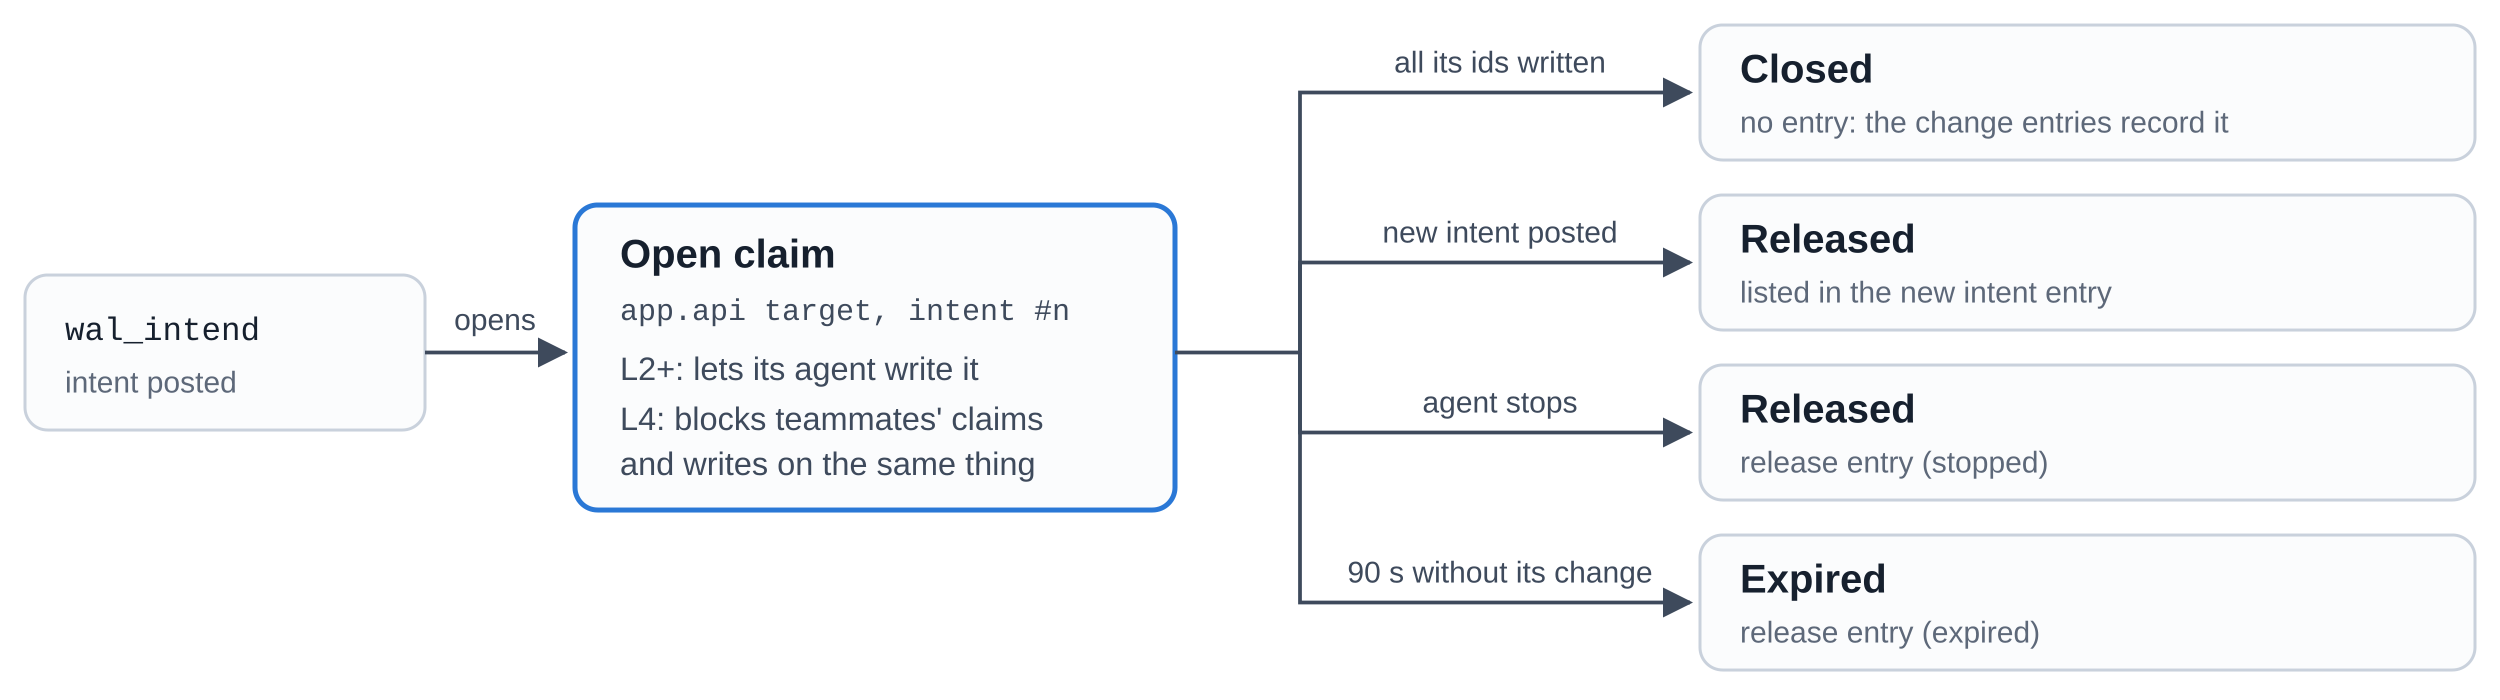
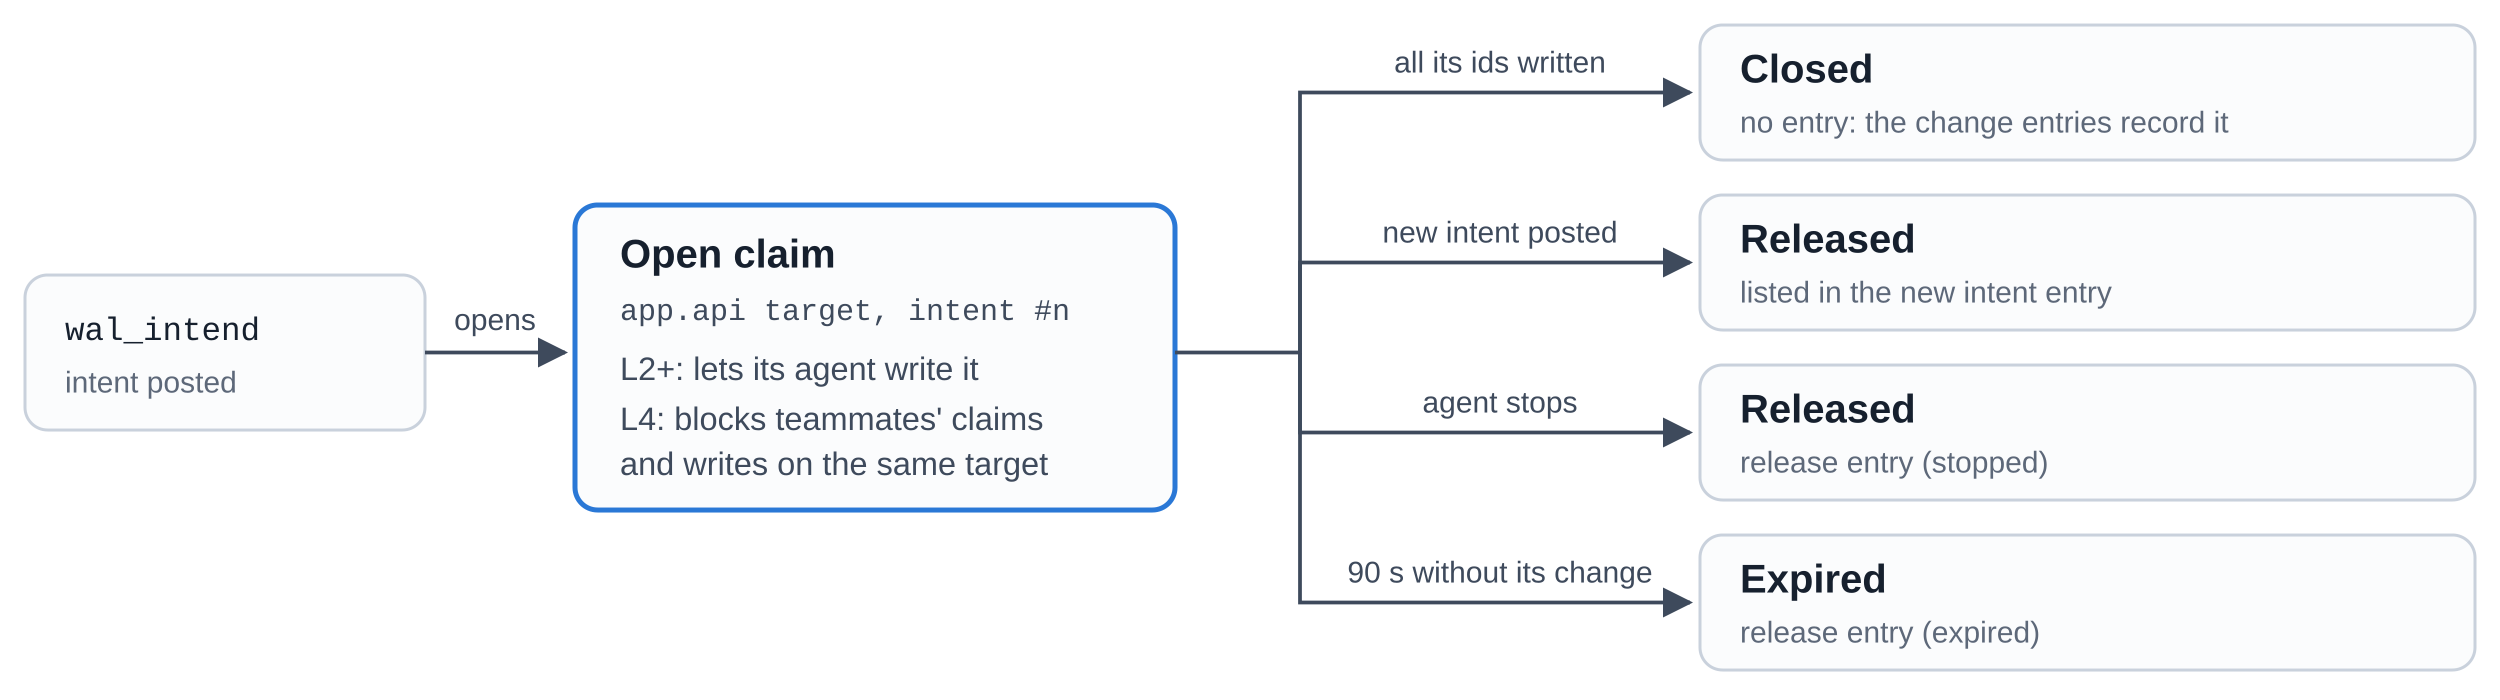
<svg xmlns="http://www.w3.org/2000/svg" viewBox="0 0 1000 280" role="img" aria-label="A claim opens when its intent is posted. It closes when its record ids have all been written, is released when the agent posts a new intent or stops, and expires after 90 seconds without its change.">
  <style>svg { background: #fbfcfd; }
/* SVG text and shapes */
.t-title { font: 600 16px "IBM Plex Sans Condensed", "IBM Plex Sans", "Arial Narrow", Arial, sans-serif; fill: #16202e; }
.t-body { font: 13px "IBM Plex Sans", system-ui, -apple-system, "Segoe UI", Arial, sans-serif; fill: #3e4a5c; }
.t-small { font: 12px "IBM Plex Sans", system-ui, -apple-system, "Segoe UI", Arial, sans-serif; fill: #5d6879; }
.t-mono { font: 500 13px "IBM Plex Mono", ui-monospace, Menlo, Consolas, "Courier New", monospace; fill: #16202e; }
.t-lbl { font: 12px "IBM Plex Sans", system-ui, -apple-system, "Segoe UI", Arial, sans-serif; fill: #3e4a5c; }
.t-lmono { font: 12px "IBM Plex Mono", ui-monospace, Menlo, Consolas, "Courier New", monospace; fill: #3e4a5c; }
.t-cap { font: 600 10.5px "IBM Plex Sans", system-ui, -apple-system, "Segoe UI", Arial, sans-serif; letter-spacing: .07em; fill: #5d6879; }
.t-acc { fill: #2a78d6; }
.t-ref { fill: #b3261e; }
.box { fill: #fbfcfd; stroke: #c9d1dc; stroke-width: 1.2; }
.box-key { fill: #fbfcfd; stroke: #2a78d6; stroke-width: 2; }
.gate { fill: #e2edfb; stroke: #2a78d6; stroke-width: 1.5; }
.card { fill: #e7ebf1; stroke: none; }
.refbar { fill: #fbe2df; stroke: none; }
.edge { stroke: #3e4a5c; stroke-width: 1.5; fill: none; }
.edge-ref { stroke: #b3261e; stroke-width: 1.5; stroke-dasharray: 5 4; fill: none; }
.dot-on { fill: #2a78d6; }
.dot-part { fill: #fbfcfd; stroke: #2a78d6; stroke-width: 1.8; }
.dot-off { fill: #c9d1dc; }
</style>
  <defs>
    <marker id="c1" viewBox="0 0 10 10" refX="9" refY="5" markerWidth="8" markerHeight="8" orient="auto-start-reverse">
      <path d="M0,0 L10,5 L0,10 z" fill="#3e4a5c" />
    </marker>
  </defs>
  <rect class="box" x="10" y="110" width="160" height="62" rx="9" />
  <text class="t-mono" x="26" y="136">wal_intend</text>
  <text class="t-small" x="26" y="157">intent posted</text>
  <line class="edge" x1="170" y1="141" x2="226" y2="141" marker-end="url(#c1)" />
  <text class="t-lbl" x="198" y="132" text-anchor="middle">opens</text>
  <rect class="box-key" x="230" y="82" width="240" height="122" rx="9" />
  <text class="t-title" x="248" y="107">Open claim</text>
  <text class="t-lmono" x="248" y="128">app.api target, intent #n</text>
  <text class="t-body" x="248" y="152">L2+: lets its agent write it</text>
  <text class="t-body" x="248" y="172">L4: blocks teammates' claims</text>
-   <text class="t-body" x="248" y="190">and writes on the same thing</text>
+   <text class="t-body" x="248" y="190">and writes on the same target</text>
  <path class="edge" d="M470,141 H520 V37 H676" marker-end="url(#c1)" />
  <path class="edge" d="M520,141 V105 H676" marker-end="url(#c1)" />
  <path class="edge" d="M520,141 V173 H676" marker-end="url(#c1)" />
  <path class="edge" d="M520,141 V241 H676" marker-end="url(#c1)" />
  <text class="t-lbl" x="600" y="29" text-anchor="middle">all its ids written</text>
  <text class="t-lbl" x="600" y="97" text-anchor="middle">new intent posted</text>
  <text class="t-lbl" x="600" y="165" text-anchor="middle">agent stops</text>
  <text class="t-lbl" x="600" y="233" text-anchor="middle">90 s without its change</text>
  <rect class="box" x="680" y="10" width="310" height="54" rx="9" />
  <text class="t-title" x="696" y="33">Closed</text>
  <text class="t-small" x="696" y="53">no entry: the change entries record it</text>
  <rect class="box" x="680" y="78" width="310" height="54" rx="9" />
  <text class="t-title" x="696" y="101">Released</text>
  <text class="t-small" x="696" y="121">listed in the new intent entry</text>
  <rect class="box" x="680" y="146" width="310" height="54" rx="9" />
  <text class="t-title" x="696" y="169">Released</text>
  <text class="t-small" x="696" y="189">release entry (stopped)</text>
  <rect class="box" x="680" y="214" width="310" height="54" rx="9" />
  <text class="t-title" x="696" y="237">Expired</text>
  <text class="t-small" x="696" y="257">release entry (expired)</text>
</svg>
